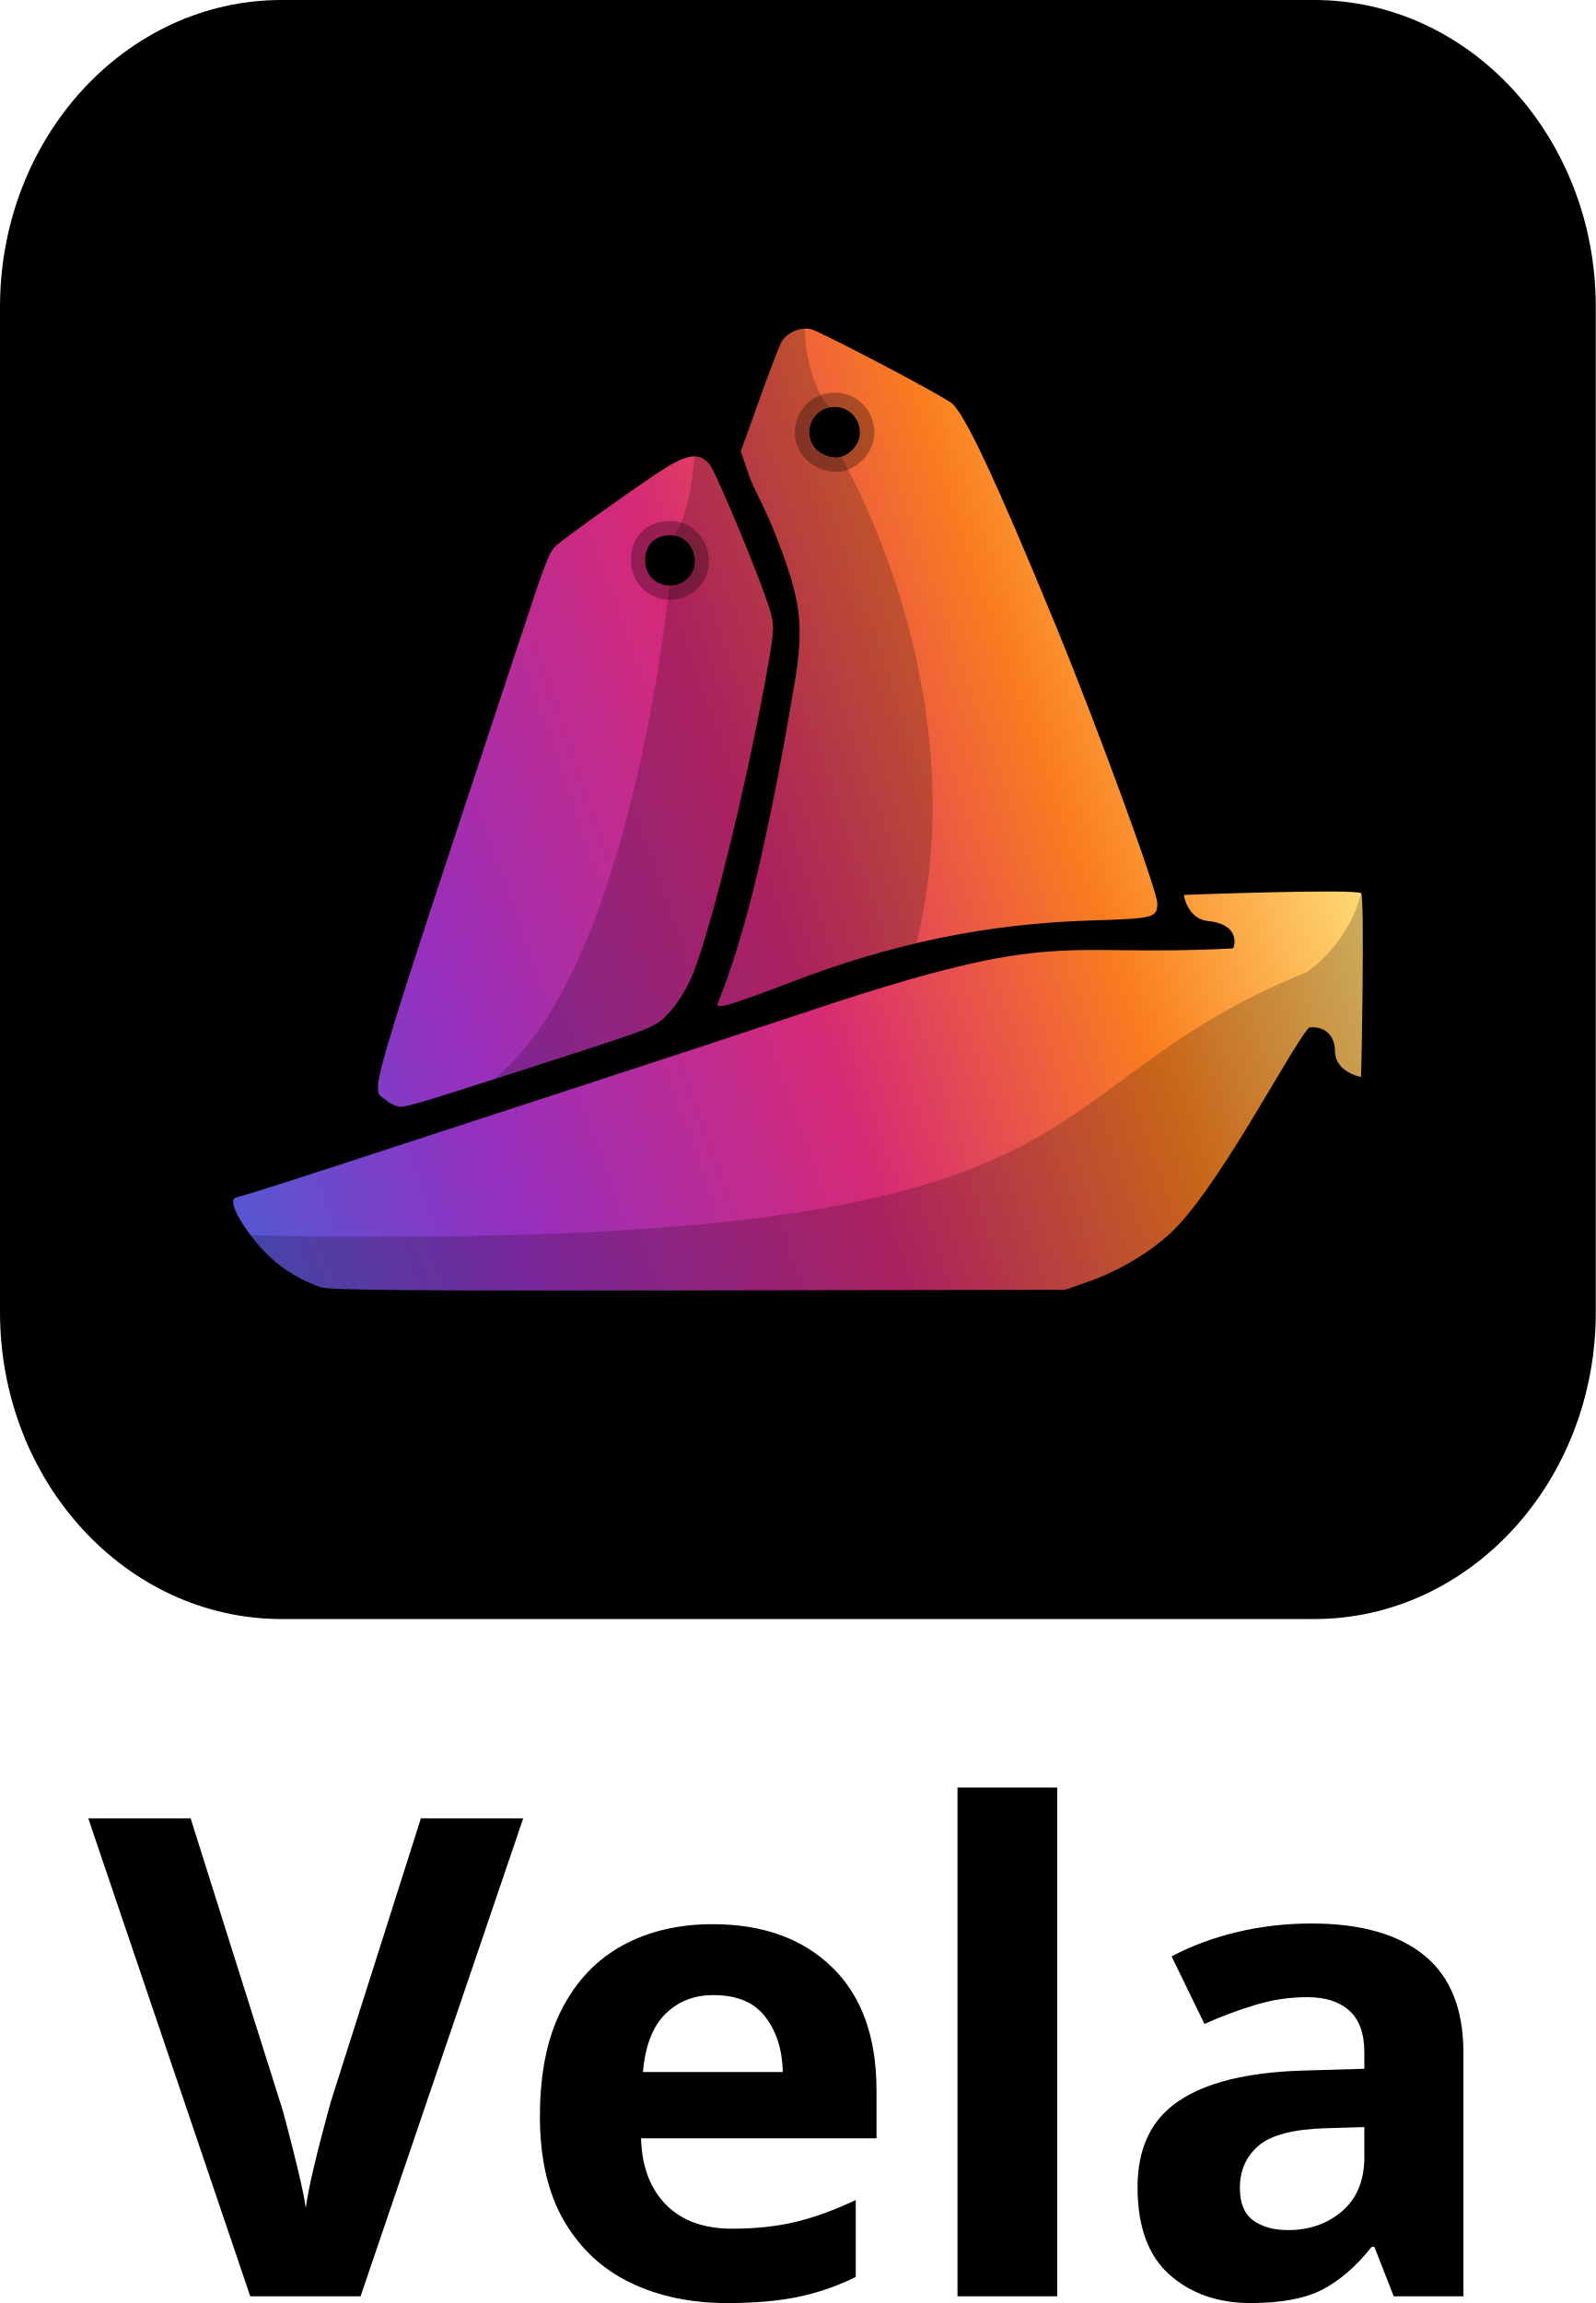
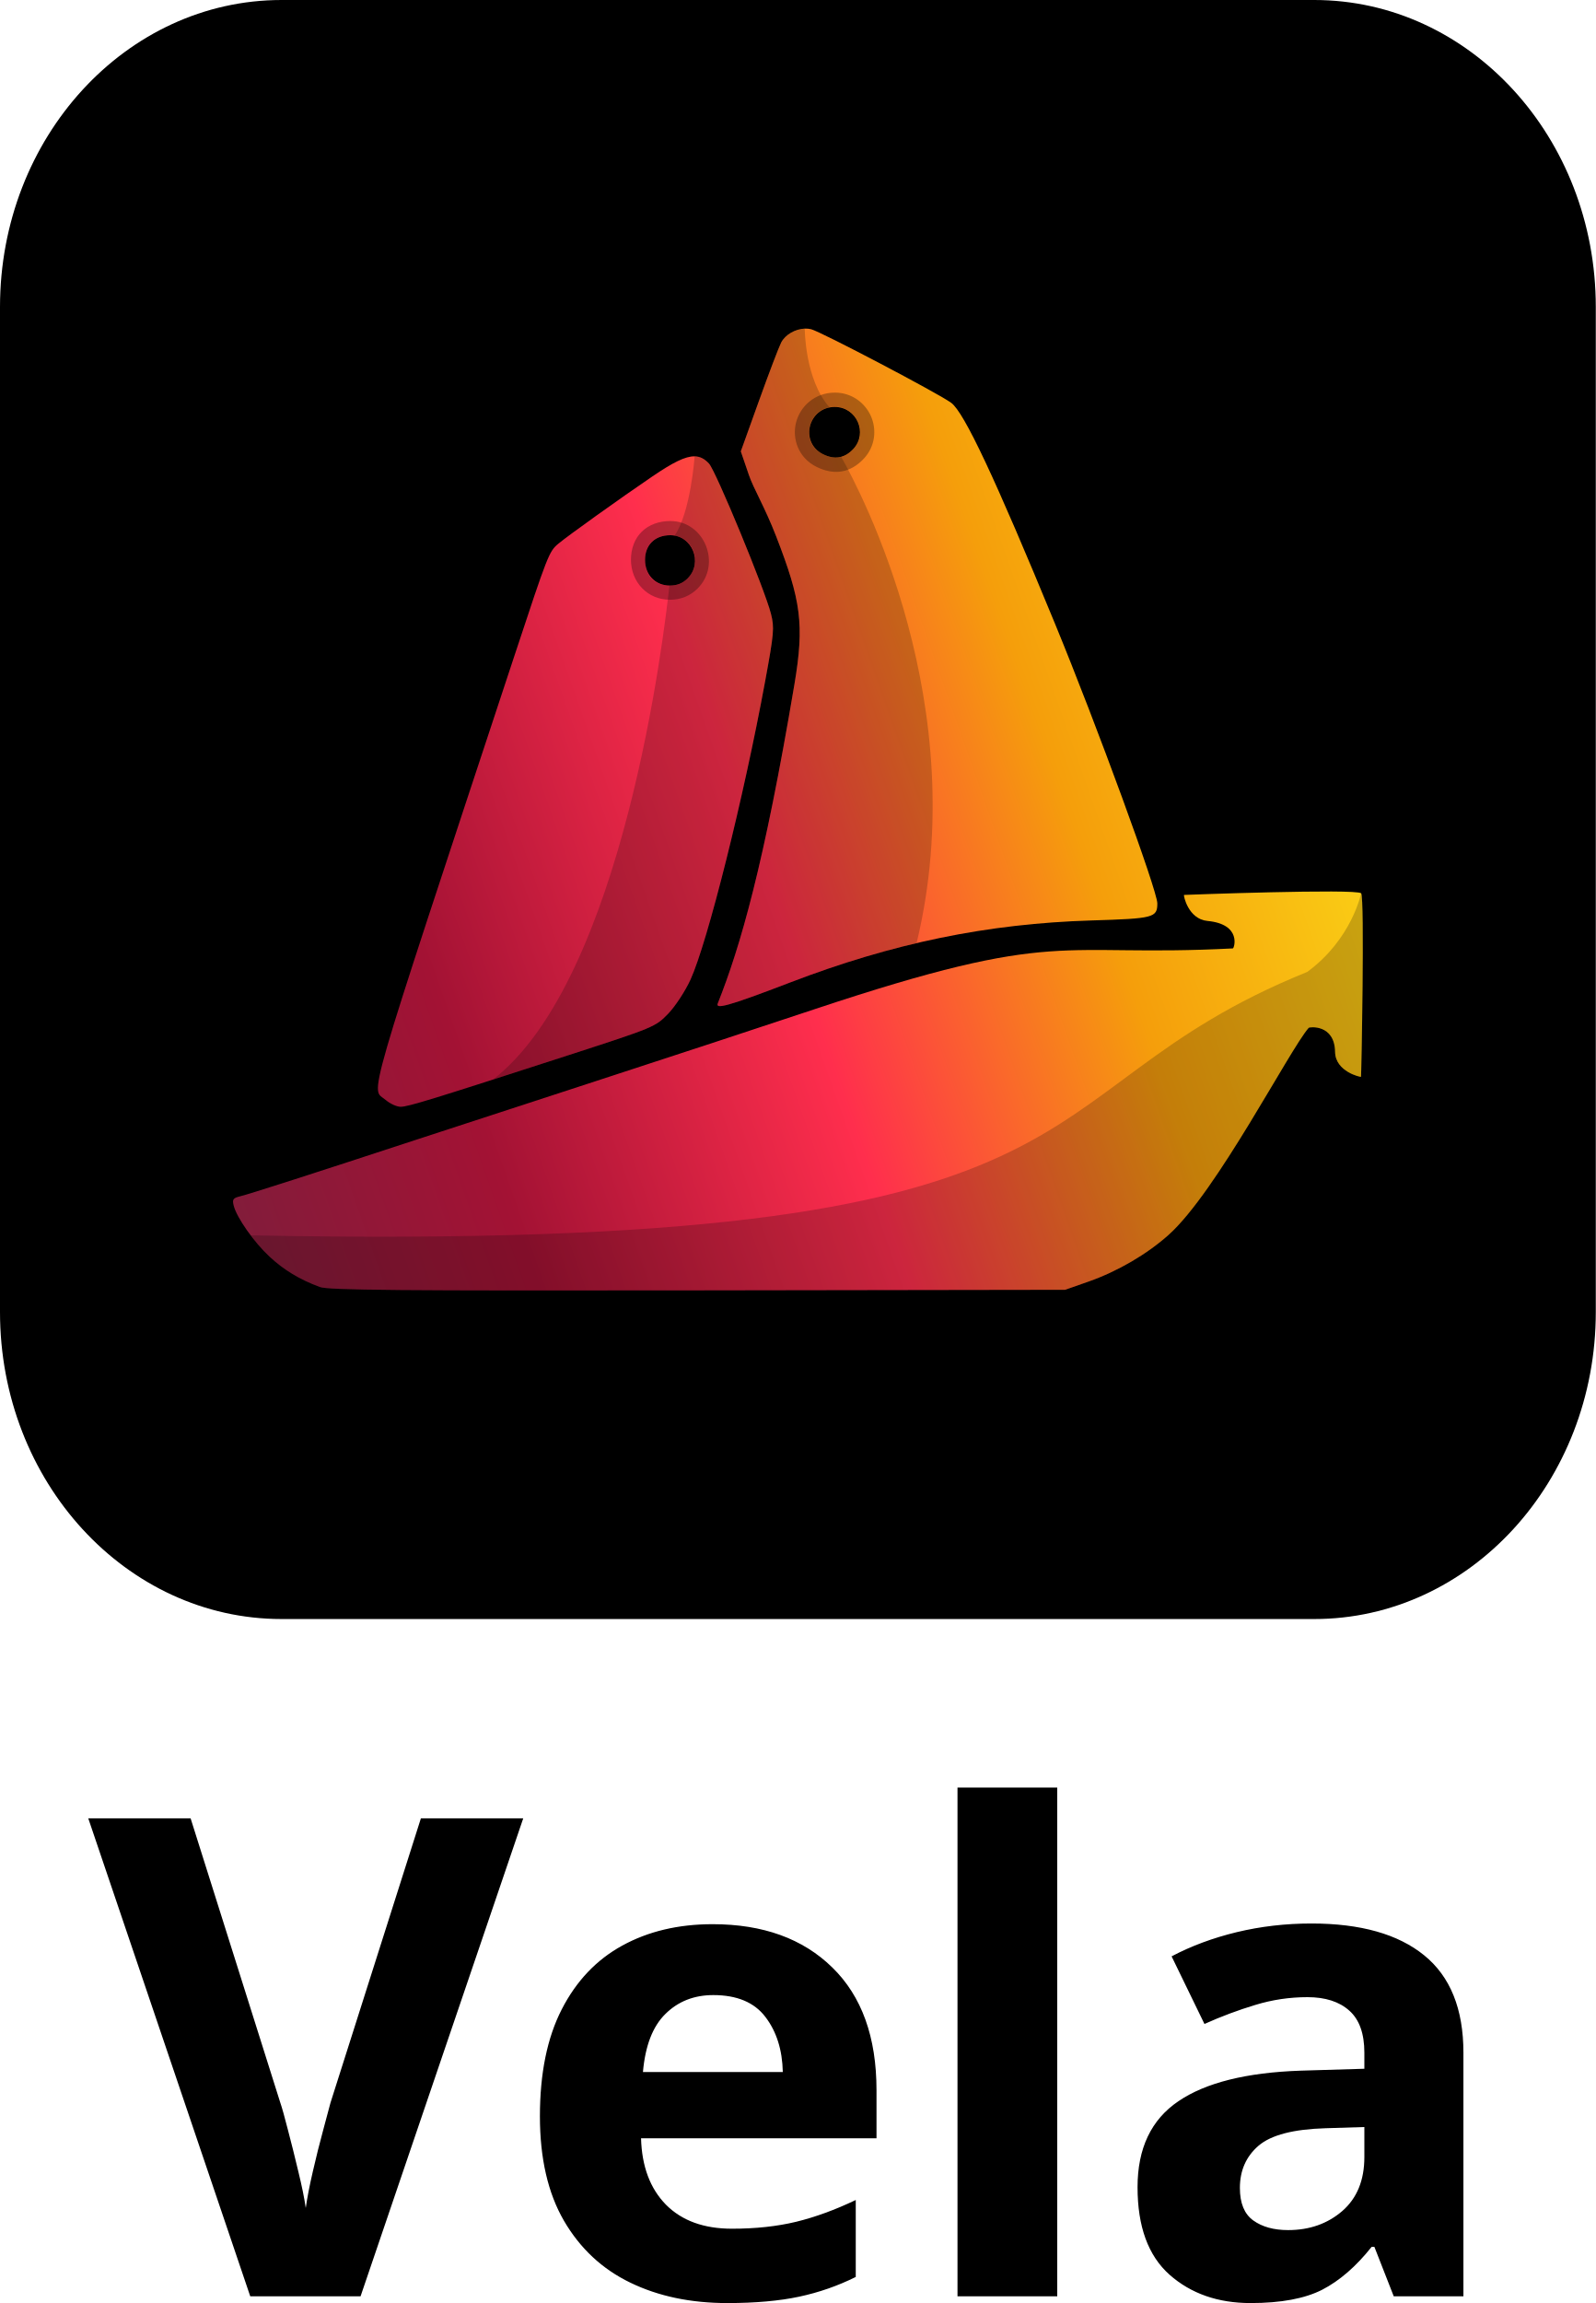
<svg xmlns="http://www.w3.org/2000/svg" xmlns:xlink="http://www.w3.org/1999/xlink" width="144.232mm" height="208.093mm" viewBox="0 0 144.232 208.093" version="1.1" id="svg1" xml:space="preserve">
  <defs id="defs1">
    <linearGradient id="linearGradient152">
-       <stop style="stop-color:#feda75;stop-opacity:1;" offset="0" id="stop149" />
-       <stop style="stop-color:#fa7e1e;stop-opacity:1;" offset="0.208" id="stop150" />
-       <stop style="stop-color:#d62976;stop-opacity:1;" offset="0.466" id="stop151" />
-       <stop style="stop-color:#962fbf;stop-opacity:1;" offset="0.758" id="stop152" />
-       <stop style="stop-color:#4f5bd5;stop-opacity:1;" offset="1" id="stop153" />
+       <stop style="stop-color:#FACC15;stop-opacity:1;" offset="0" id="stop149" />
+       <stop style="stop-color:#F59E0B;stop-opacity:1;" offset="0.208" id="stop150" />
+       <stop style="stop-color:#FF2E4D;stop-opacity:1;" offset="0.466" id="stop151" />
+       <stop style="stop-color:#A31234;stop-opacity:1;" offset="0.758" id="stop152" />
+       <stop style="stop-color:#7F1D3B;stop-opacity:1;" offset="1" id="stop153" />
    </linearGradient>
    <linearGradient xlink:href="#linearGradient152" id="linearGradient230" gradientUnits="userSpaceOnUse" x1="344.508" y1="67.129" x2="242.401" y2="103.017" />
    <linearGradient xlink:href="#linearGradient152" id="linearGradient231" gradientUnits="userSpaceOnUse" x1="344.508" y1="67.129" x2="242.401" y2="103.017" />
    <linearGradient xlink:href="#linearGradient152" id="linearGradient232" gradientUnits="userSpaceOnUse" x1="344.508" y1="67.129" x2="242.401" y2="103.017" />
    <linearGradient xlink:href="#linearGradient152" id="linearGradient233" gradientUnits="userSpaceOnUse" x1="344.508" y1="67.129" x2="242.401" y2="103.017" />
  </defs>
  <g id="layer1" transform="translate(-1300.1,787.8019)">
    <g id="g110">
      <text xml:space="preserve" style="font-size:60.478px;font-family:Serif;-inkscape-font-specification:Serif;letter-spacing:0px;writing-mode:lr-tb;direction:ltr;fill:#000000;fill-opacity:1;fill-rule:nonzero;stroke:none;stroke-width:1.27" x="1308.078" y="-580.313" id="text206">
        <tspan id="tspan206" style="font-style:normal;font-variant:normal;font-weight:600;font-stretch:normal;font-size:60.478px;font-family:'Clash Display';-inkscape-font-specification:'Clash Display Semi-Bold';fill:#000000;fill-opacity:1;stroke:none;stroke-width:1.27" x="1308.078" y="-580.313">Vela</tspan>
      </text>
      <rect style="fill:#000000;fill-opacity:1;fill-rule:nonzero;stroke:none;stroke-width:21.206" id="rect206" width="144.232" height="146.292" x="1300.1" y="-787.802" rx="25.45" ry="27.74" />
      <g id="g216" transform="translate(675.2533,-842.5414)">
        <path style="fill:#000000" d="m 674.561,157.505 c 0.013,-0.308 0.075,-0.371 0.16,-0.16 0.076,0.191 0.067,0.419 -0.021,0.507 -0.088,0.088 -0.15,-0.068 -0.139,-0.347 z" id="path207" />
        <path style="fill:#000000" d="m 718.725,184.134 c 0,-0.137 0.118,-0.322 0.262,-0.411 0.15,-0.093 0.194,0.013 0.104,0.249 -0.176,0.458 -0.366,0.542 -0.366,0.162 z" id="path208" />
        <g id="g211" style="fill:url(#linearGradient233);fill-opacity:1;fill-rule:nonzero" transform="translate(403.5076,68.32684)">
          <path id="path209" style="fill:url(#linearGradient230);fill-opacity:1;fill-rule:nonzero" d="m 294.073,16.105 c -0.855,0.034 -1.758,0.539 -2.13,1.258 -0.205,0.396 -1.109,2.77 -2.01,5.277 l -1.638,4.558 0.739,2.16 c 0.407,1.188 1.443,2.903 2.458,5.522 2.239,5.776 2.561,7.943 1.652,13.348 -2.754,16.365 -4.885,23.704 -6.932,28.854 -0.21,0.528 0.812,0.303 6.52,-1.887 9.281,-3.562 17.857,-5.327 27.256,-5.612 5.639,-0.171 5.953,-0.253 5.953,-1.546 0,-1.15 -5.466,-16.083 -9.251,-25.275 -5.407,-13.131 -8.21,-19.094 -9.378,-19.951 -1.17,-0.858 -11.787,-6.435 -12.663,-6.651 -0.185,-0.046 -0.38,-0.063 -0.577,-0.055 z m 2.719,7.078 c 1.978,0 3.014,2.367 1.665,3.803 -0.787,0.837 -1.691,0.989 -2.745,0.46 -2.138,-1.071 -1.329,-4.264 1.08,-4.264 z" />
          <path id="path210" style="fill:url(#linearGradient231);fill-opacity:1;fill-rule:nonzero" d="m 284.123,27.646 c -0.84,-0.017 -1.972,0.557 -3.836,1.825 -2.967,2.018 -7.635,5.357 -8.487,6.072 -0.84,0.705 -0.942,0.966 -3.947,10.062 -13.845,41.921 -13.009,39.033 -11.65,40.202 0.392,0.337 0.998,0.612 1.346,0.612 0.674,0 2.822,-0.66 15.212,-4.676 7.695,-2.495 7.821,-2.547 8.967,-3.733 0.639,-0.662 1.547,-2.046 2.018,-3.077 1.544,-3.379 4.806,-16.413 6.75,-26.972 0.8,-4.344 0.842,-4.834 0.525,-6.085 -0.561,-2.209 -4.98,-12.914 -5.606,-13.581 -0.389,-0.415 -0.788,-0.638 -1.292,-0.649 z m -2.198,7.127 c 1.988,0 2.983,2.482 1.564,3.902 -0.448,0.448 -0.943,0.649 -1.599,0.649 -1.324,0 -2.249,-0.955 -2.249,-2.323 0,-1.362 0.888,-2.228 2.285,-2.228 z" />
          <path style="fill:url(#linearGradient232);fill-opacity:1;fill-rule:nonzero" d="m 250.257,102.706 c -1.835,-0.68 -3.253,-1.535 -4.561,-2.752 -1.415,-1.316 -2.964,-3.519 -3.236,-4.604 -0.142,-0.565 -0.057,-0.688 0.582,-0.842 0.83,-0.2 6.476,-2.014 16.094,-5.171 3.493,-1.146 10.993,-3.593 16.669,-5.438 5.675,-1.845 14.248,-4.662 19.05,-6.262 22.431,-7.471 21.811,-4.695 37.912,-5.528 0.125,-0.006 0.833,-2.19 -2.298,-2.483 -1.739,-0.163 -2.175,-2.305 -2.117,-2.351 0.005,-0.004 15.573,-0.583 16.009,-0.147 0.325,0.325 0.021,16.551 -0.011,16.582 -0.038,0.039 -2.313,-0.46 -2.342,-2.244 -0.041,-2.545 -2.322,-2.257 -2.383,-2.187 -1.765,2.026 -8.303,14.8 -12.659,18.706 -1.952,1.75 -4.614,3.304 -7.24,4.226 l -2.117,0.743 -33.205,0.05 c -26.914,0.04 -33.383,-0.016 -34.146,-0.299 z" id="path211" />
        </g>
        <path style="baseline-shift:baseline;display:inline;overflow:visible;opacity:0.3;vector-effect:none;fill:#000000;stroke-width:1.286;enable-background:accumulate;stop-color:#000000" d="m 700.306,90.215 c -1.833,0 -3.144,1.257 -3.512,2.708 -0.368,1.451 0.201,3.173 1.834,3.991 0.766,0.384 1.543,0.547 2.288,0.422 0.746,-0.125 1.423,-0.534 1.999,-1.148 1.044,-1.112 1.18,-2.632 0.653,-3.836 -0.527,-1.203 -1.735,-2.138 -3.263,-2.138 z m 0,1.286 c 1.015,0 1.743,0.586 2.085,1.366 0.342,0.781 0.279,1.704 -0.412,2.439 -0.435,0.463 -0.846,0.689 -1.273,0.761 -0.428,0.072 -0.912,-0.006 -1.502,-0.301 -1.117,-0.56 -1.403,-1.581 -1.163,-2.527 0.24,-0.946 1.001,-1.738 2.266,-1.738 z" id="path212" />
        <path style="baseline-shift:baseline;display:inline;overflow:visible;opacity:0.3;vector-effect:none;fill:#000000;stroke-width:1.281;enable-background:accumulate;stop-color:#000000" d="m 685.443,101.818 c -1.027,0 -1.94,0.327 -2.583,0.954 -0.643,0.627 -0.986,1.531 -0.986,2.543 0,2.042 1.519,3.617 3.524,3.617 0.972,0 1.829,-0.345 2.503,-1.019 2.189,-2.189 0.624,-6.094 -2.458,-6.094 z m 0,1.281 c 2.015,0 2.999,2.455 1.549,3.904 -0.476,0.476 -0.885,0.646 -1.594,0.646 -1.389,0 -2.243,-0.871 -2.243,-2.335 0,-0.733 0.227,-1.26 0.601,-1.624 0.374,-0.364 0.924,-0.591 1.687,-0.591 z" id="path213" />
        <path id="path214" style="opacity:0.2;fill:#000000" d="m 747.867,135.456 c 0,0 -0.82,4.134 -4.869,7.104 -27.569,11.144 -14.652,25.4 -95.5,23.801 0.527,0.697 1.127,1.383 1.706,1.921 1.309,1.216 2.726,2.072 4.561,2.752 0.762,0.283 7.231,0.339 34.146,0.299 l 33.205,-0.05 2.117,-0.743 c 2.626,-0.922 5.288,-2.475 7.24,-4.226 4.356,-3.906 10.895,-16.681 12.659,-18.706 0.061,-0.07 2.342,-0.358 2.383,2.187 0.029,1.769 2.269,2.274 2.341,2.244 l 5.1e-4,-5.2e-4 5.2e-4,-5.2e-4 c 0.032,-0.032 0.335,-16.233 0.012,-16.581 z" />
        <path id="path215" style="opacity:0.2;fill:#000000" d="m 697.581,84.432 c -0.855,0.034 -1.758,0.539 -2.13,1.258 -0.205,0.396 -1.109,2.77 -2.01,5.277 l -1.638,4.558 0.739,2.16 c 0.407,1.188 1.443,2.903 2.458,5.522 2.239,5.776 2.561,7.943 1.652,13.348 -2.754,16.365 -4.885,23.704 -6.932,28.854 -0.21,0.528 0.812,0.304 6.52,-1.887 3.904,-1.498 7.682,-2.678 11.45,-3.564 5.178,-21.411 -5.023,-40.769 -6.817,-43.942 -0.507,0.139 -1.056,0.058 -1.654,-0.242 -1.992,-0.999 -1.425,-3.84 0.611,-4.221 -2.247,-2.491 -2.25,-7.12 -2.25,-7.12 z" />
        <path id="path216" style="opacity:0.2;fill:#000000" d="m 687.631,95.973 c 0,0 -0.352,5.027 -1.81,7.159 1.724,0.297 2.5,2.545 1.176,3.869 -0.448,0.448 -0.943,0.649 -1.599,0.649 -0.017,0 -0.033,-2.1e-4 -0.05,-5.2e-4 -0.46,4.327 -4.157,35.534 -15.954,44.642 1.845,-0.593 4.104,-1.323 6.876,-2.222 7.695,-2.495 7.821,-2.547 8.967,-3.733 0.639,-0.662 1.547,-2.046 2.018,-3.077 1.544,-3.379 4.806,-16.413 6.75,-26.972 0.8,-4.344 0.842,-4.834 0.525,-6.085 -0.561,-2.209 -4.98,-12.914 -5.606,-13.581 -0.389,-0.415 -0.788,-0.638 -1.292,-0.649 z" />
      </g>
    </g>
  </g>
</svg>
